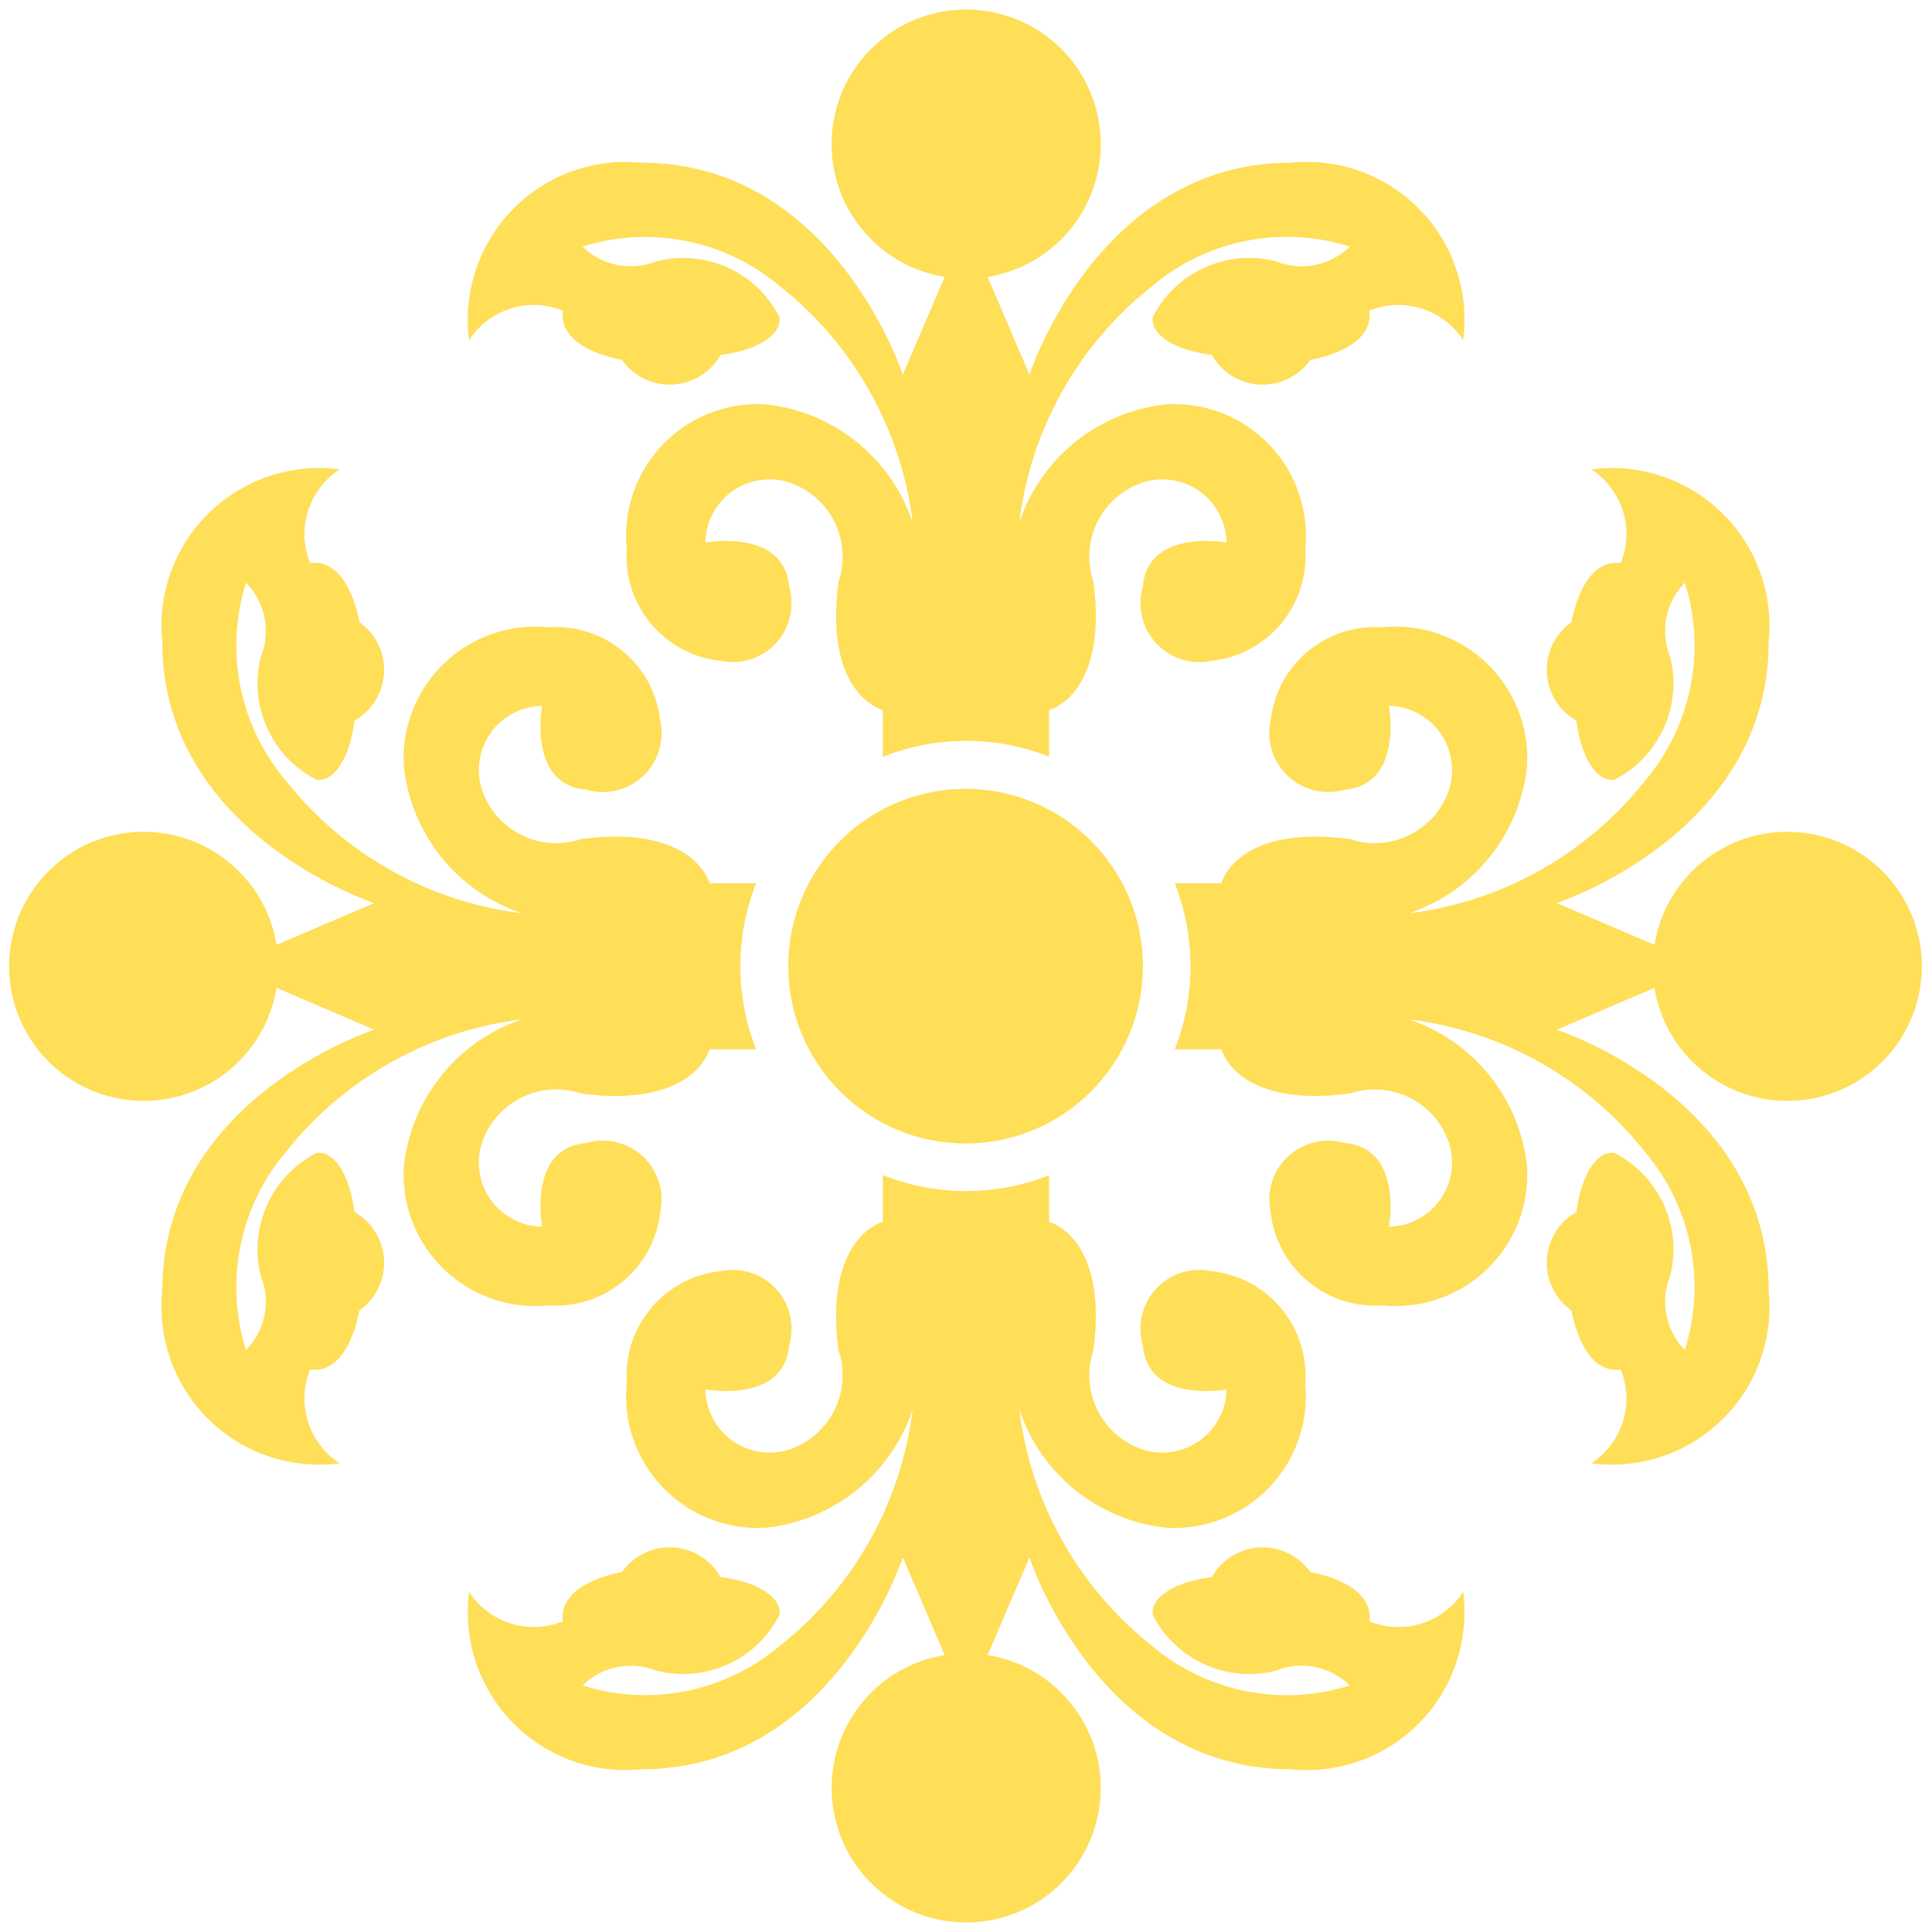
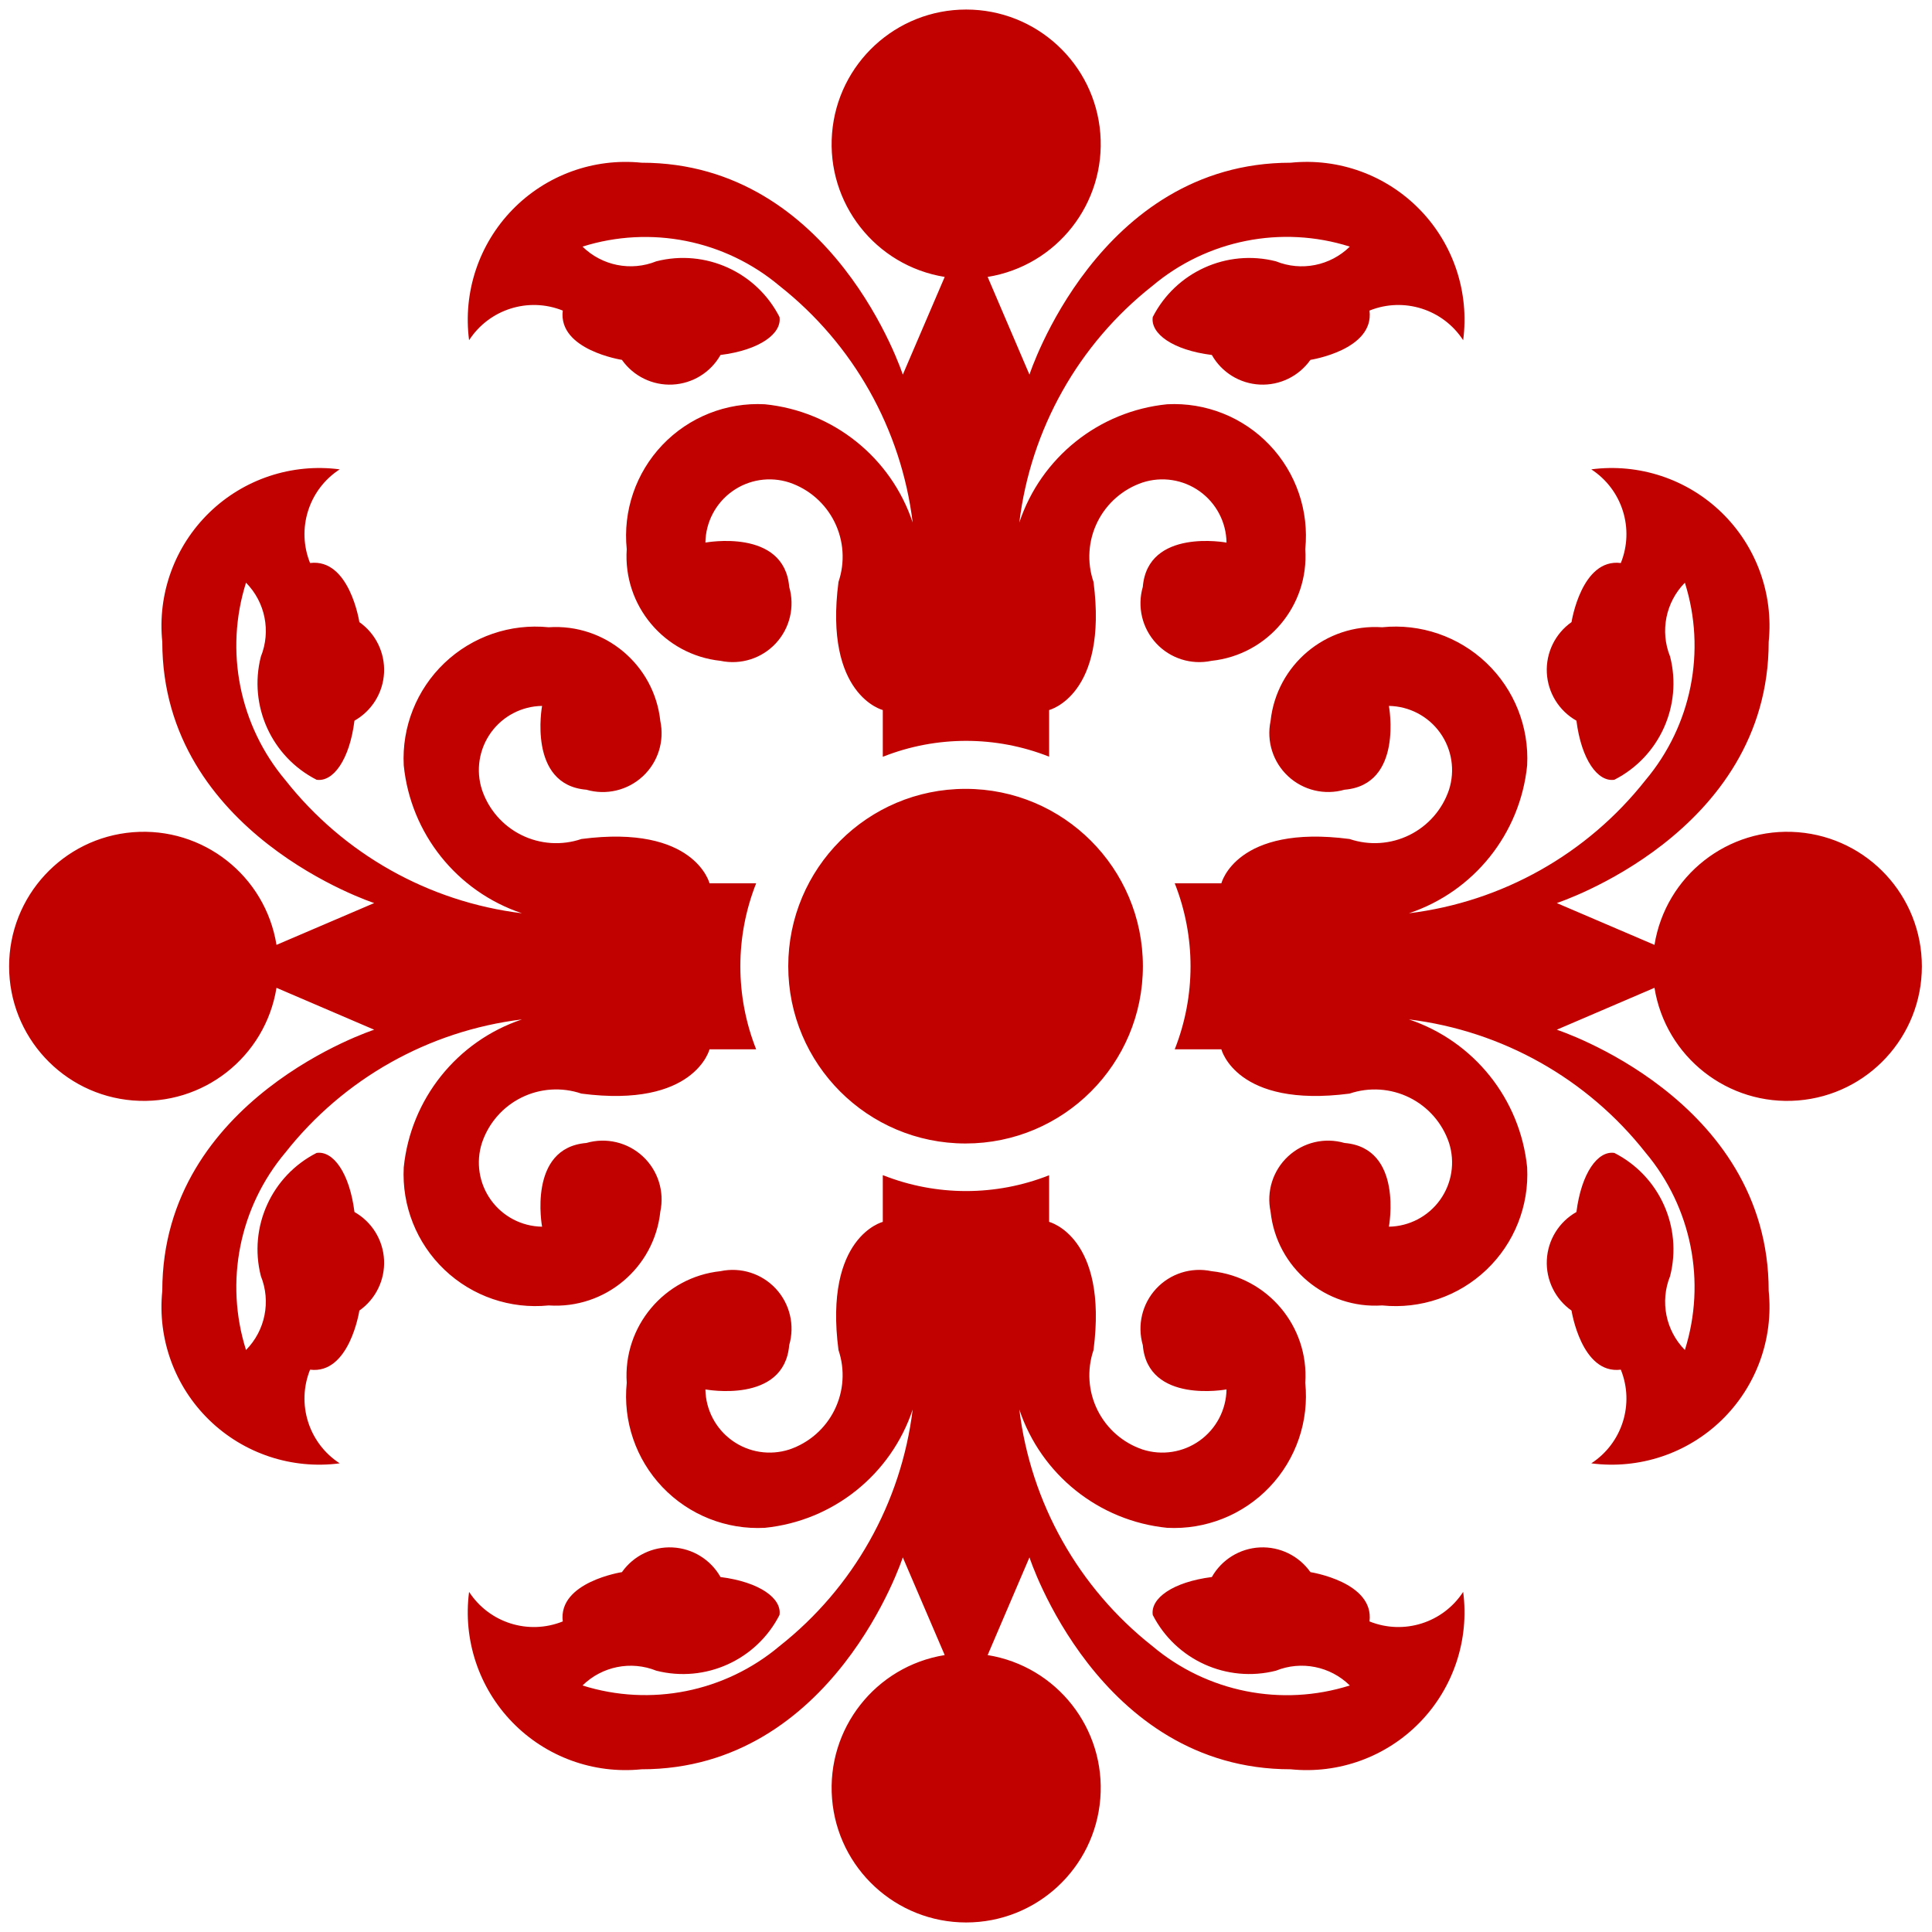
<svg xmlns="http://www.w3.org/2000/svg" width="22.5" height="22.5" viewBox="0 0 22.5 22.5">
  <defs>
    <style>
      .cls-1 {
-         fill: #ffde58;
+         fill: #c10000;
        fill-rule: evenodd;
      }
    </style>
  </defs>
  <path id="heading015_ico01_v2.svg" class="cls-1" d="M155,625.531v-0.543s-0.688-.172-0.516-1.492a0.912,0.912,0,0,0-.573-1.158,0.747,0.747,0,0,0-.977.7s0.918-.172.976,0.516a0.685,0.685,0,0,1-.8.861,1.224,1.224,0,0,1-1.092-1.3,1.534,1.534,0,0,1,1.608-1.688,2.029,2.029,0,0,1,1.722,1.377,4.151,4.151,0,0,0-1.55-2.755,2.431,2.431,0,0,0-2.295-.458,0.8,0.8,0,0,0,.86.171,1.261,1.261,0,0,1,1.434.649c0.029,0.193-.231.385-0.687,0.442a0.68,0.68,0,0,1-1.148.057s-0.746-.115-0.689-0.574a0.9,0.9,0,0,0-1.091.345,1.838,1.838,0,0,1,2.009-2.067c2.239,0,3.042,2.468,3.042,2.468l0.488-1.138a1.567,1.567,0,1,1,.5,0l0.487,1.138s0.8-2.468,3.042-2.468a1.837,1.837,0,0,1,2.009,2.067,0.9,0.9,0,0,0-1.091-.345c0.058,0.459-.688.574-0.688,0.574a0.68,0.68,0,0,1-1.148-.057c-0.456-.057-0.717-0.249-0.688-0.442a1.262,1.262,0,0,1,1.434-.649,0.8,0.8,0,0,0,.861-0.171,2.432,2.432,0,0,0-2.3.458,4.147,4.147,0,0,0-1.549,2.755,2.028,2.028,0,0,1,1.722-1.377,1.535,1.535,0,0,1,1.608,1.688,1.224,1.224,0,0,1-1.092,1.3,0.685,0.685,0,0,1-.8-0.861c0.057-.688.975-0.516,0.975-0.516a0.747,0.747,0,0,0-.977-0.7,0.911,0.911,0,0,0-.572,1.158c0.171,1.32-.517,1.492-0.517,1.492v0.543a2.63,2.63,0,0,0-1.933,0h0Zm0,4.875v0.543s-0.688.172-.516,1.493a0.913,0.913,0,0,1-.573,1.158,0.748,0.748,0,0,1-.977-0.7s0.918,0.173.976-.516a0.685,0.685,0,0,0-.8-0.861,1.224,1.224,0,0,0-1.092,1.3,1.535,1.535,0,0,0,1.608,1.689,2.03,2.03,0,0,0,1.722-1.378,4.151,4.151,0,0,1-1.55,2.755,2.43,2.43,0,0,1-2.295.459,0.8,0.8,0,0,1,.86-0.172,1.262,1.262,0,0,0,1.434-.649c0.029-.193-0.231-0.384-0.687-0.442a0.68,0.68,0,0,0-1.148-.057s-0.746.115-.689,0.574a0.9,0.9,0,0,1-1.091-.344,1.837,1.837,0,0,0,2.009,2.066c2.239,0,3.042-2.468,3.042-2.468l0.488,1.138a1.567,1.567,0,1,0,.5,0l0.487-1.138s0.8,2.468,3.042,2.468a1.837,1.837,0,0,0,2.009-2.066,0.9,0.9,0,0,1-1.091.344c0.058-.459-0.688-0.574-0.688-0.574a0.68,0.68,0,0,0-1.148.057c-0.456.058-.717,0.249-0.688,0.442a1.263,1.263,0,0,0,1.434.649,0.8,0.8,0,0,1,.861.172,2.431,2.431,0,0,1-2.3-.459,4.147,4.147,0,0,1-1.549-2.755,2.029,2.029,0,0,0,1.722,1.378,1.536,1.536,0,0,0,1.608-1.689,1.224,1.224,0,0,0-1.092-1.3,0.685,0.685,0,0,0-.8.861c0.057,0.689.975,0.516,0.975,0.516a0.748,0.748,0,0,1-.977.7,0.912,0.912,0,0,1-.572-1.158c0.171-1.321-.517-1.493-0.517-1.493v-0.543a2.63,2.63,0,0,1-1.933,0h0Zm3.4-3.4h0.543s0.173-.689,1.493-0.516a0.913,0.913,0,0,0,1.158-.573,0.748,0.748,0,0,0-.7-0.977s0.172,0.919-.517.976a0.686,0.686,0,0,1-.861-0.8,1.225,1.225,0,0,1,1.3-1.092,1.535,1.535,0,0,1,1.688,1.609,2.031,2.031,0,0,1-1.377,1.722,4.151,4.151,0,0,0,2.755-1.55,2.434,2.434,0,0,0,.459-2.3,0.8,0.8,0,0,0-.172.861,1.261,1.261,0,0,1-.649,1.434c-0.192.029-.384-0.231-0.442-0.688a0.68,0.68,0,0,1-.057-1.148s0.115-.746.574-0.688a0.9,0.9,0,0,0-.344-1.091,1.837,1.837,0,0,1,2.066,2.009c0,2.238-2.468,3.042-2.468,3.042l1.138,0.487a1.567,1.567,0,1,1,0,.5l-1.138.488s2.468,0.8,2.468,3.041a1.837,1.837,0,0,1-2.066,2.009,0.9,0.9,0,0,0,.344-1.091c-0.459.058-.574-0.688-0.574-0.688a0.68,0.68,0,0,1,.057-1.148c0.058-.456.25-0.717,0.442-0.688a1.261,1.261,0,0,1,.649,1.434,0.8,0.8,0,0,0,.172.861,2.434,2.434,0,0,0-.459-2.3,4.151,4.151,0,0,0-2.755-1.55,2.032,2.032,0,0,1,1.377,1.723,1.534,1.534,0,0,1-1.688,1.608,1.225,1.225,0,0,1-1.3-1.092,0.685,0.685,0,0,1,.861-0.8c0.689,0.057.517,0.975,0.517,0.975a0.748,0.748,0,0,0,.7-0.977,0.913,0.913,0,0,0-1.158-.573c-1.32.172-1.493-.516-1.493-0.516h-0.543a2.63,2.63,0,0,0,0-1.933h0Zm-4.875,0h-0.543s-0.172-.689-1.492-0.516a0.912,0.912,0,0,1-1.158-.573,0.747,0.747,0,0,1,.7-0.977s-0.172.919,0.516,0.976a0.685,0.685,0,0,0,.861-0.8,1.225,1.225,0,0,0-1.3-1.092,1.536,1.536,0,0,0-1.688,1.609,2.032,2.032,0,0,0,1.377,1.722,4.151,4.151,0,0,1-2.755-1.55,2.434,2.434,0,0,1-.459-2.3,0.8,0.8,0,0,1,.173.861,1.26,1.26,0,0,0,.649,1.434c0.192,0.029.384-.231,0.441-0.688a0.68,0.68,0,0,0,.057-1.148s-0.114-.746-0.574-0.688a0.9,0.9,0,0,1,.345-1.091,1.837,1.837,0,0,0-2.066,2.009c0,2.238,2.468,3.042,2.468,3.042l-1.138.487a1.567,1.567,0,1,0,0,.5l1.138,0.488s-2.468.8-2.468,3.041a1.837,1.837,0,0,0,2.066,2.009,0.9,0.9,0,0,1-.345-1.091c0.46,0.058.574-.688,0.574-0.688a0.68,0.68,0,0,0-.057-1.148c-0.057-.456-0.249-0.717-0.441-0.688a1.26,1.26,0,0,0-.649,1.434,0.8,0.8,0,0,1-.173.861,2.434,2.434,0,0,1,.459-2.3,4.151,4.151,0,0,1,2.755-1.55,2.034,2.034,0,0,0-1.377,1.723,1.535,1.535,0,0,0,1.688,1.608,1.225,1.225,0,0,0,1.3-1.092,0.685,0.685,0,0,0-.861-0.8c-0.688.057-.516,0.975-0.516,0.975a0.747,0.747,0,0,1-.7-0.977,0.912,0.912,0,0,1,1.158-.573c1.32,0.172,1.492-.516,1.492-0.516h0.543a2.63,2.63,0,0,1,0-1.933h0Zm2.438-1.1a2.065,2.065,0,1,1-2.064,2.065,2.065,2.065,0,0,1,2.064-2.065h0Z" transform="translate(-144.719 -616.719)" />
</svg>
